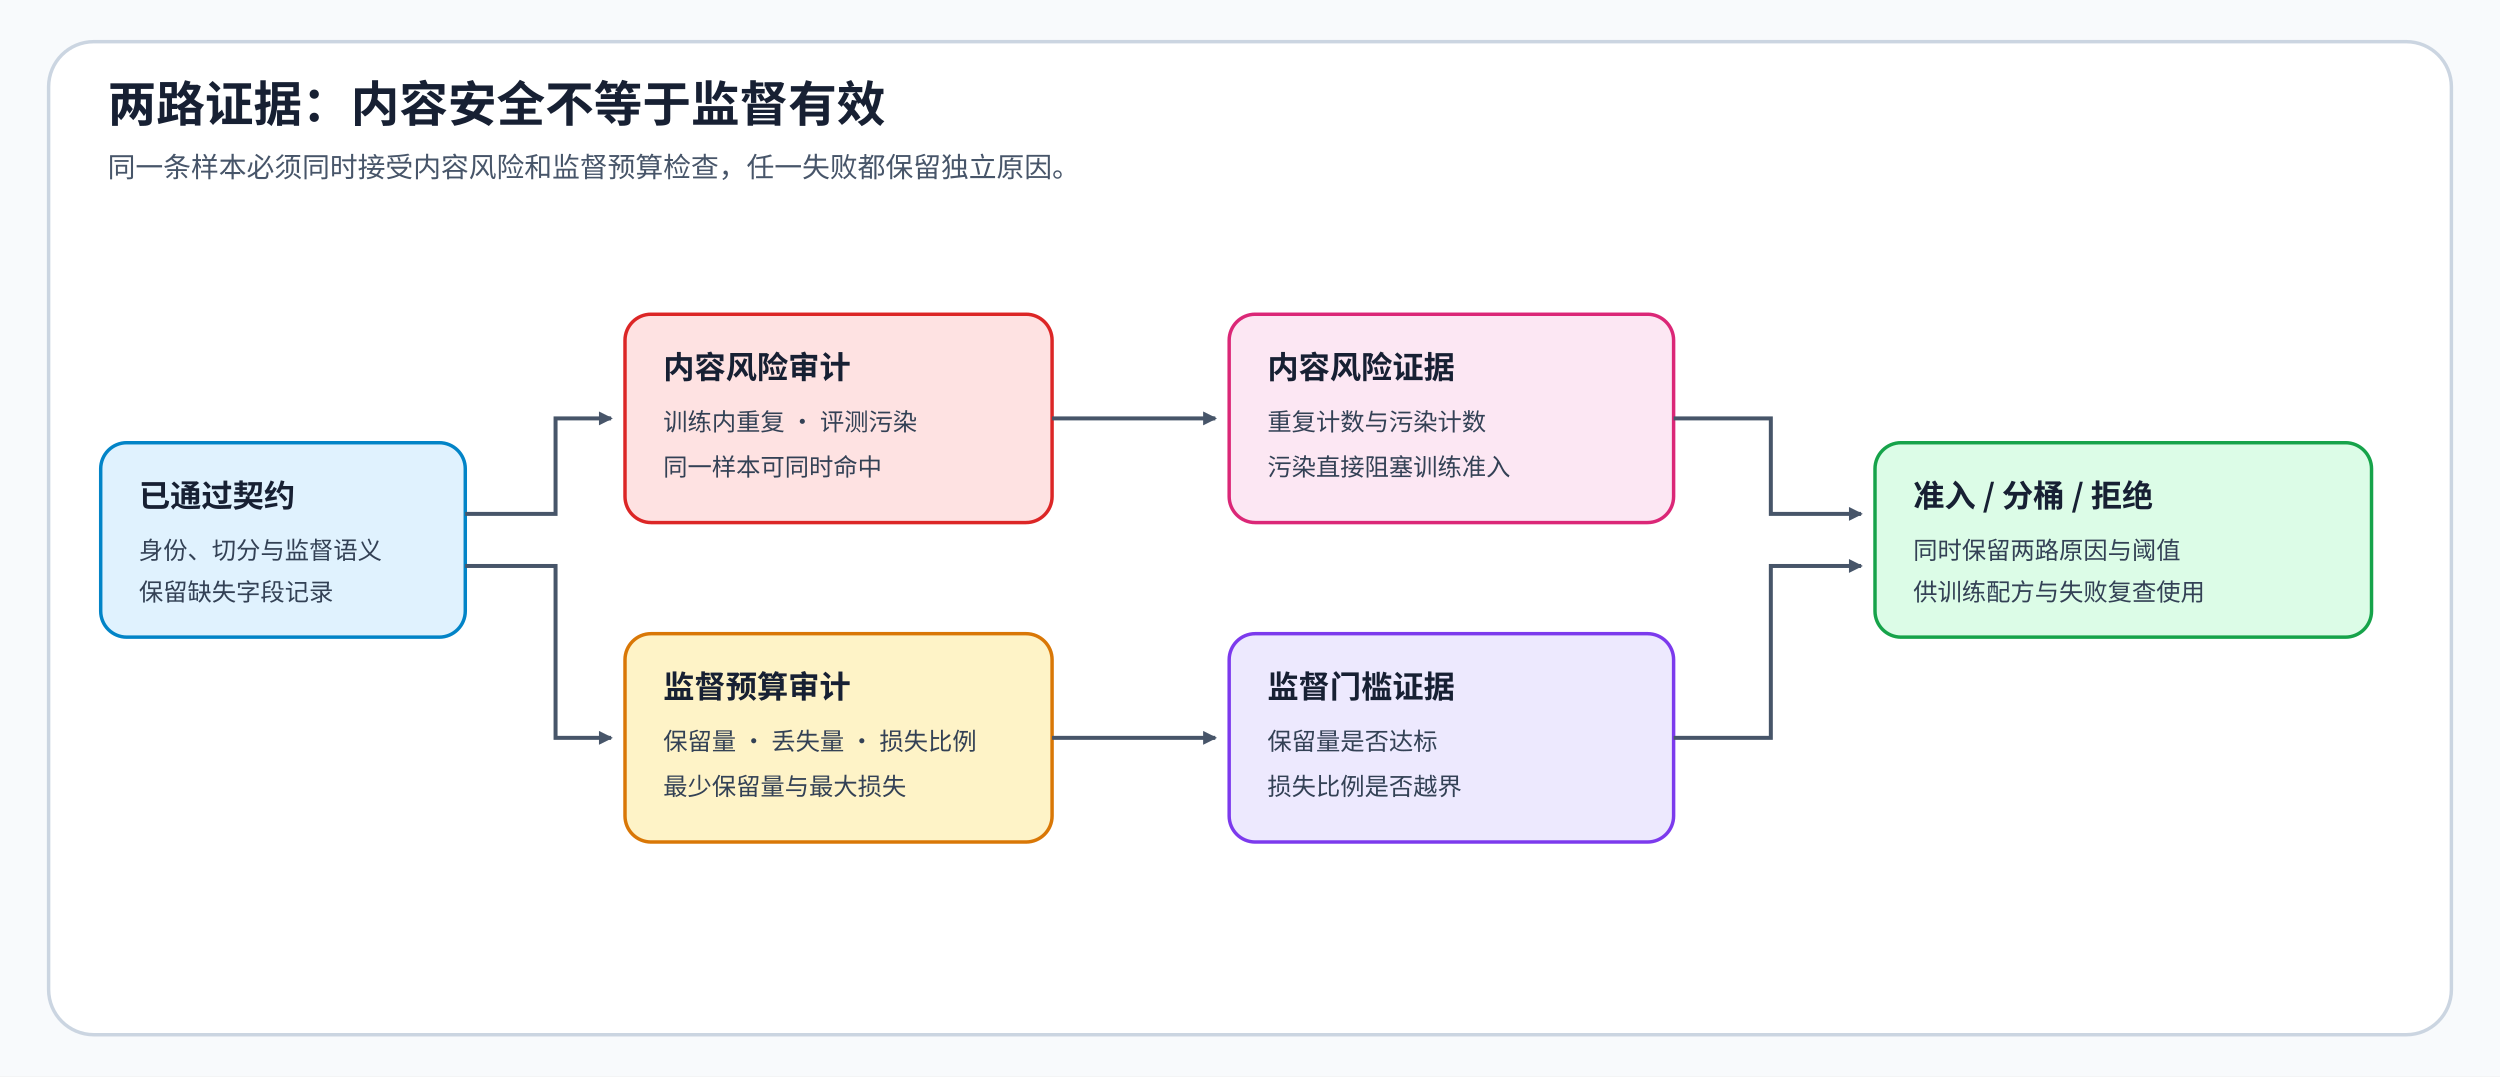
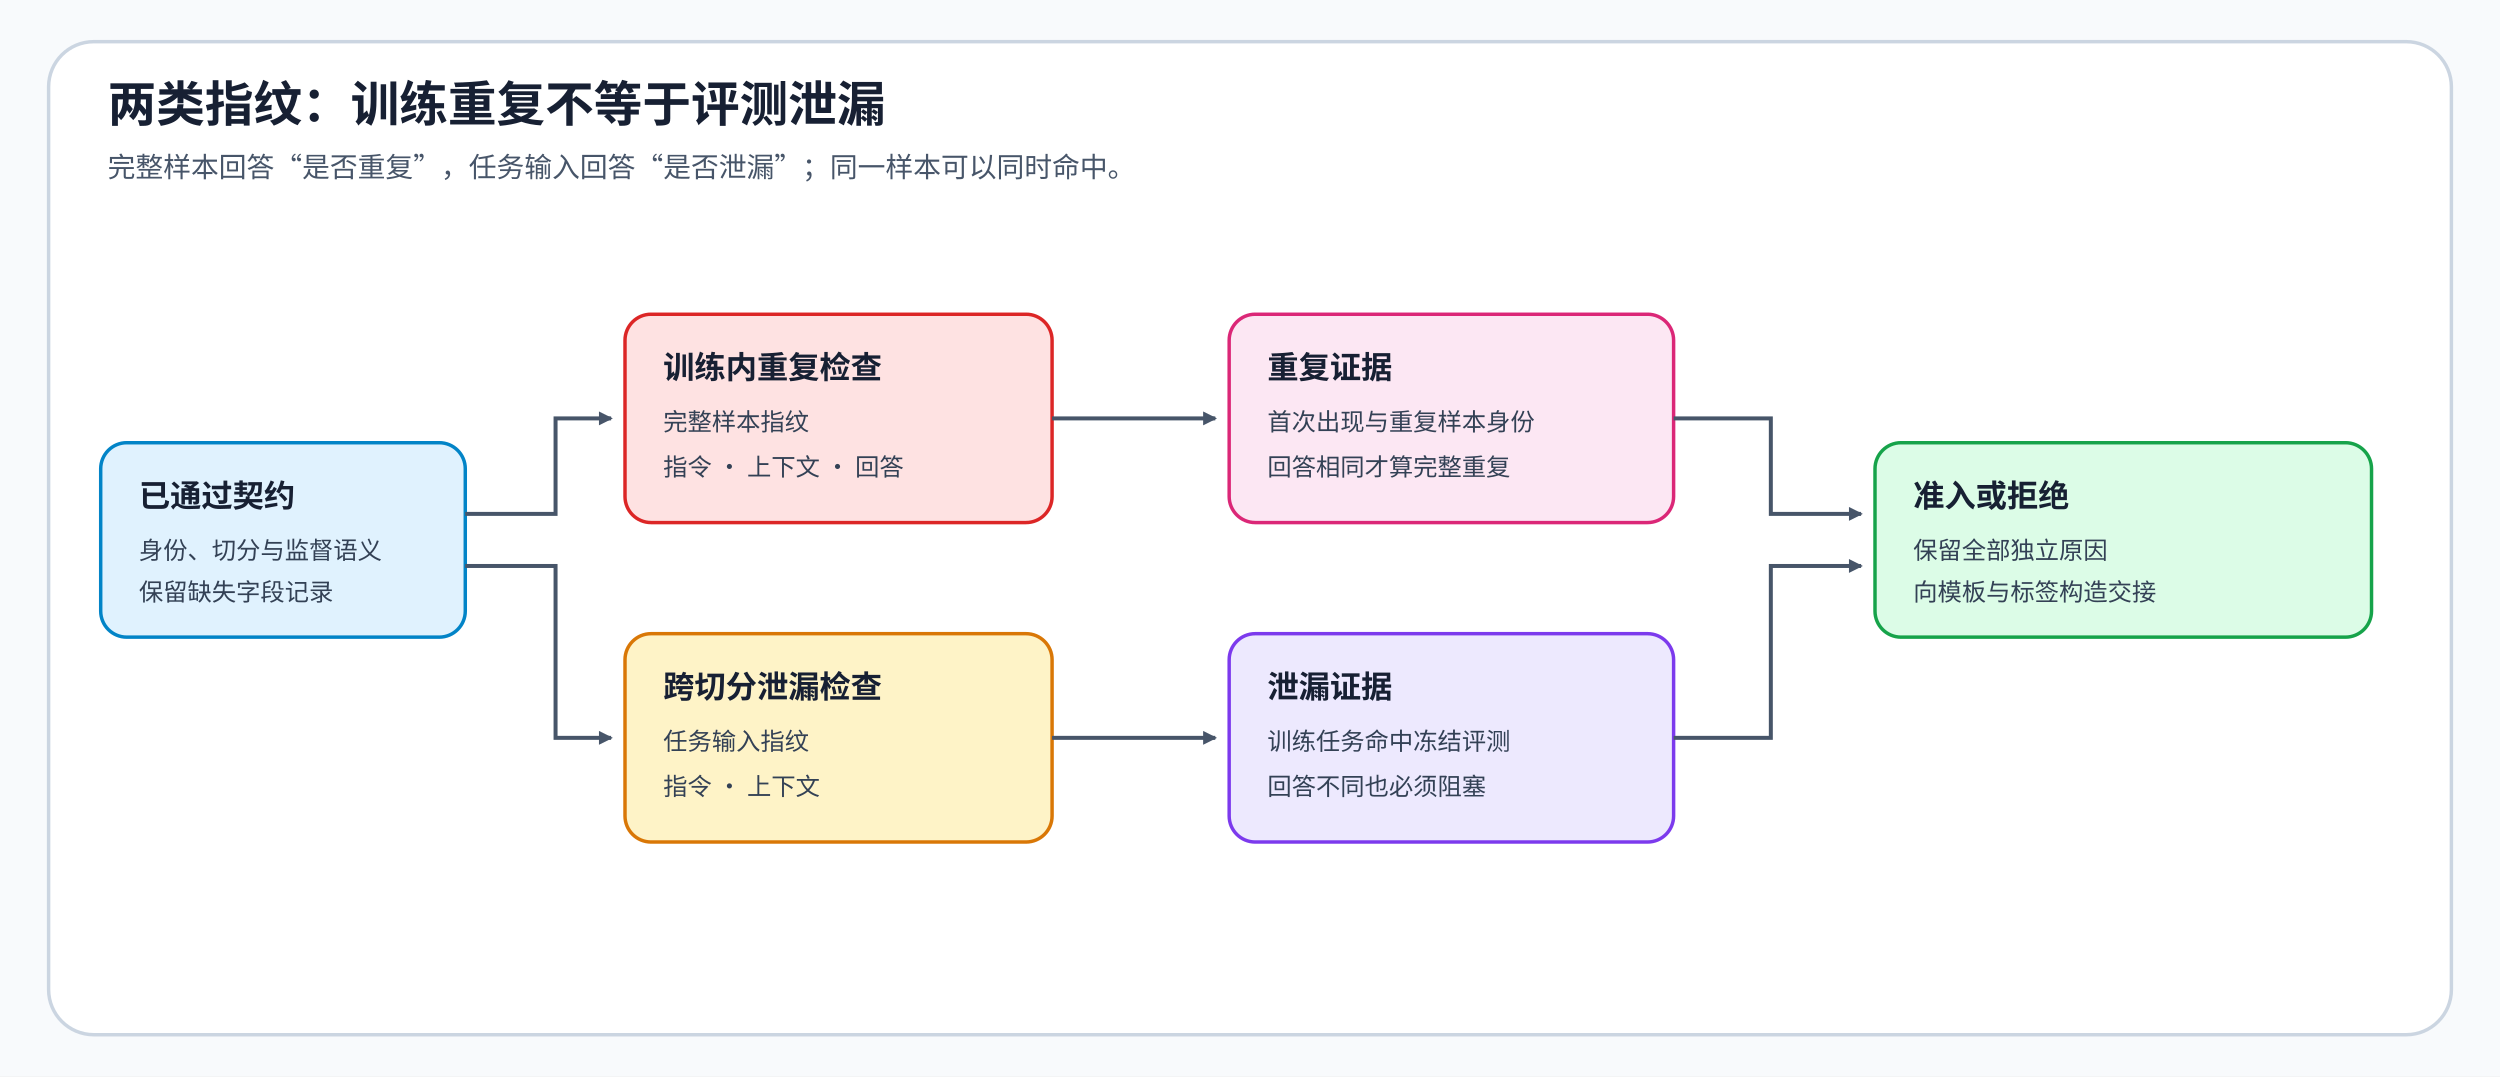
<svg xmlns="http://www.w3.org/2000/svg" width="1440" height="620" viewBox="0 0 1440 620" role="img" aria-labelledby="title desc">
  <defs>
    <marker id="arrow" markerWidth="8" markerHeight="8" refX="7" refY="4" orient="auto" markerUnits="userSpaceOnUse">
      <path d="M0 0L8 4L0 8Z" fill="#475569" />
    </marker>
    <style>.title{font-family:"Noto Sans CJK SC",sans-serif;font-size:28px;font-weight:700;fill:#172033}.subtitle{font-family:"Noto Sans CJK SC",sans-serif;font-size:16px;fill:#475569}.head{font-family:"Noto Sans CJK SC",sans-serif;font-size:18px;font-weight:700;fill:#172033}.copy{font-family:"Noto Sans CJK SC",sans-serif;font-size:14px;fill:#334155}.line{fill:none;stroke:#475569;stroke-width:2.3;marker-end:url(#arrow)}</style>
  </defs>
  <rect width="1440" height="620" fill="#F8FAFC" />
  <rect x="28" y="24" width="1384" height="572" rx="26" fill="#FFFFFF" stroke="#CBD5E1" stroke-width="2" />
-   <text x="62" y="70" class="title">两路证据：内容安全不等于监督有效</text>
-   <text x="62" y="102" class="subtitle">同一条样本必须同时接受内容风险和监督预算检查，任一失败都保留独立原因。</text>
+   <text x="62" y="70" class="title">两类指纹：训练重复不等于评测泄漏</text>
+   <text x="62" y="102" class="subtitle">完整样本回答“是否重复”，任务输入回答“是否泄漏”；同一样本可以同时命中。</text>
  <rect x="58" y="255" width="210" height="112" rx="15" fill="#E0F2FE" stroke="#0284C7" stroke-width="2" />
  <text x="80" y="292" class="head">已通过契约</text>
  <text x="80" y="322" class="copy">身份、切分与监督语义</text>
  <text x="80" y="346" class="copy">保留缺失字段记录</text>
  <rect x="360" y="181" width="246" height="120" rx="15" fill="#FEE2E2" stroke="#DC2626" stroke-width="2" />
-   <text x="382" y="218" class="head">内容风险审计</text>
-   <text x="382" y="248" class="copy">训练内重复 · 评测污染</text>
-   <text x="382" y="274" class="copy">同一样本可同时命中</text>
+   <text x="382" y="218" class="head">训练内重复检查</text>
+   <text x="382" y="248" class="copy">完整样本指纹</text>
+   <text x="382" y="274" class="copy">指令 · 上下文 · 回答</text>
  <rect x="360" y="365" width="246" height="120" rx="15" fill="#FEF3C7" stroke="#D97706" stroke-width="2" />
-   <text x="382" y="402" class="head">监督预算审计</text>
-   <text x="382" y="432" class="copy">保留量 · 丢失量 · 损失比例</text>
-   <text x="382" y="458" class="copy">最少保留量与最大损失</text>
+   <text x="382" y="402" class="head">跨切分泄漏检查</text>
+   <text x="382" y="432" class="copy">任务输入指纹</text>
+   <text x="382" y="458" class="copy">指令 · 上下文</text>
  <rect x="708" y="181" width="256" height="120" rx="15" fill="#FCE7F3" stroke="#DB2777" stroke-width="2" />
-   <text x="730" y="218" class="head">内容风险证据</text>
-   <text x="730" y="248" class="copy">重复计数与污染计数</text>
-   <text x="730" y="274" class="copy">污染直接阻塞训练准入</text>
+   <text x="730" y="218" class="head">重复证据</text>
+   <text x="730" y="248" class="copy">首次出现与重复样本身份</text>
+   <text x="730" y="274" class="copy">回答相同才算完整重复</text>
  <rect x="708" y="365" width="256" height="120" rx="15" fill="#EDE9FE" stroke="#7C3AED" stroke-width="2" />
-   <text x="730" y="402" class="head">监督门槛证据</text>
-   <text x="730" y="432" class="copy">保留量是否达标</text>
-   <text x="730" y="458" class="copy">损失比例是否越界</text>
+   <text x="730" y="402" class="head">泄漏证据</text>
+   <text x="730" y="432" class="copy">训练任务命中冻结评测</text>
+   <text x="730" y="458" class="copy">回答不同也必须阻塞</text>
  <rect x="1080" y="255" width="286" height="112" rx="15" fill="#DCFCE7" stroke="#16A34A" stroke-width="2" />
-   <text x="1102" y="292" class="head">准入 / 分桶 / 拒绝</text>
-   <text x="1102" y="322" class="copy">同时保留两路原因与阈值</text>
-   <text x="1102" y="346" class="copy">供训练配方与失败复查使用</text>
+   <text x="1102" y="292" class="head">准入或拒绝</text>
+   <text x="1102" y="322" class="copy">保留全部独立原因</text>
+   <text x="1102" y="346" class="copy">向模板与标签构造交接</text>
  <path d="M268 296H320V241H352" class="line" />
  <path d="M268 326H320V425H352" class="line" />
  <path d="M606 241H700" class="line" />
  <path d="M606 425H700" class="line" />
  <path d="M964 241H1020V296H1072" class="line" />
  <path d="M964 425H1020V326H1072" class="line" />
</svg>
